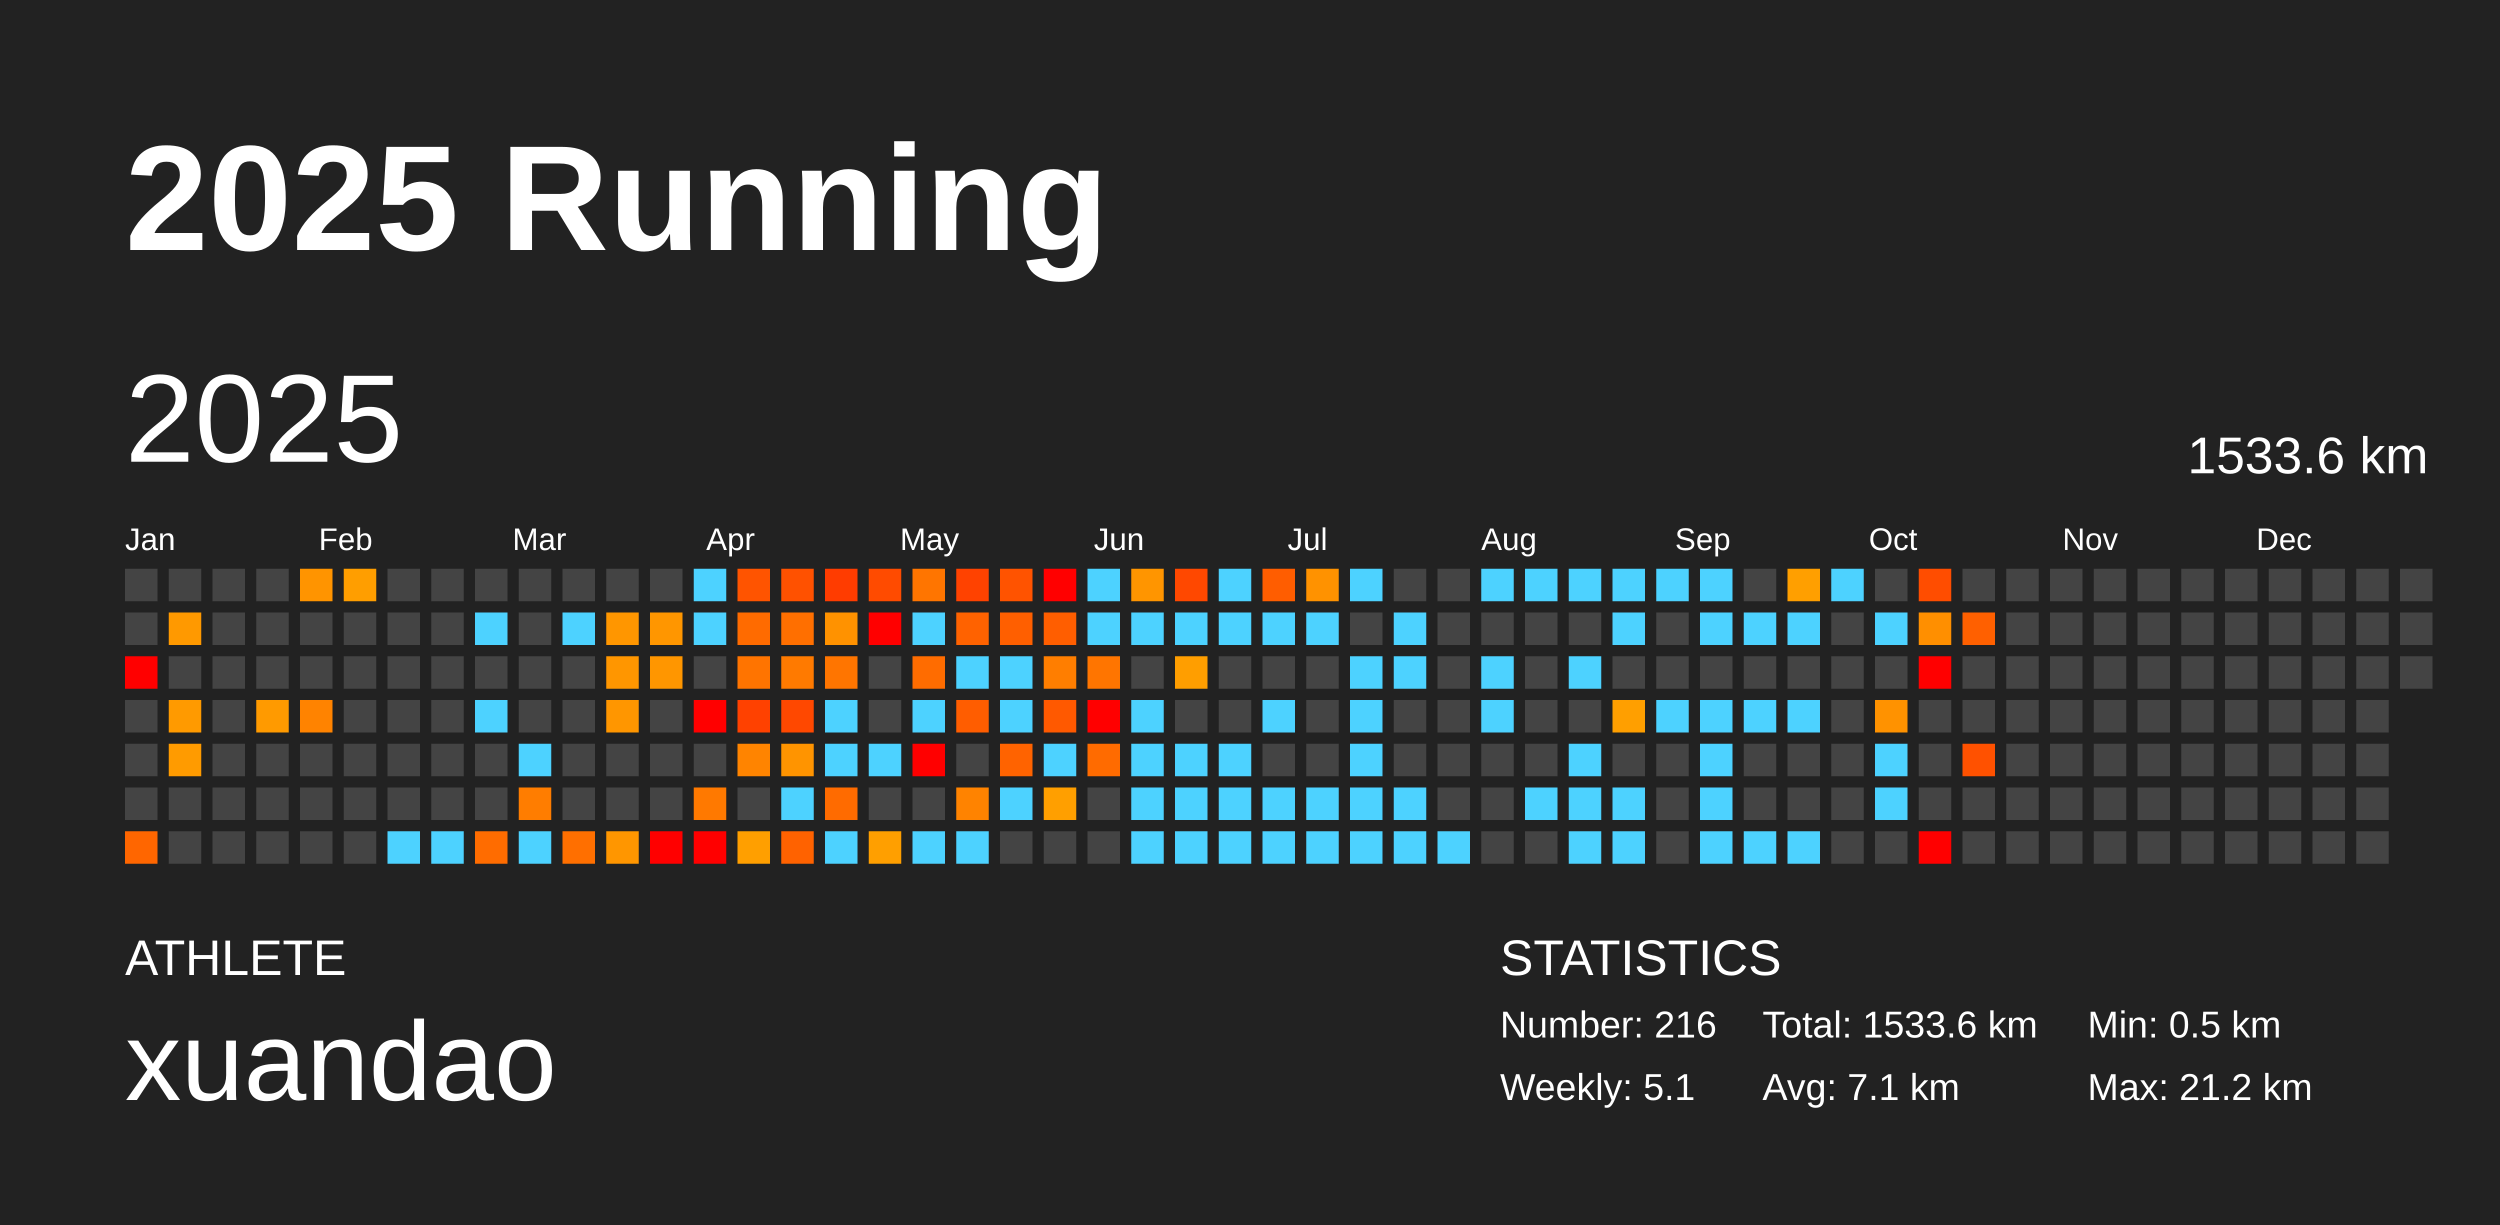
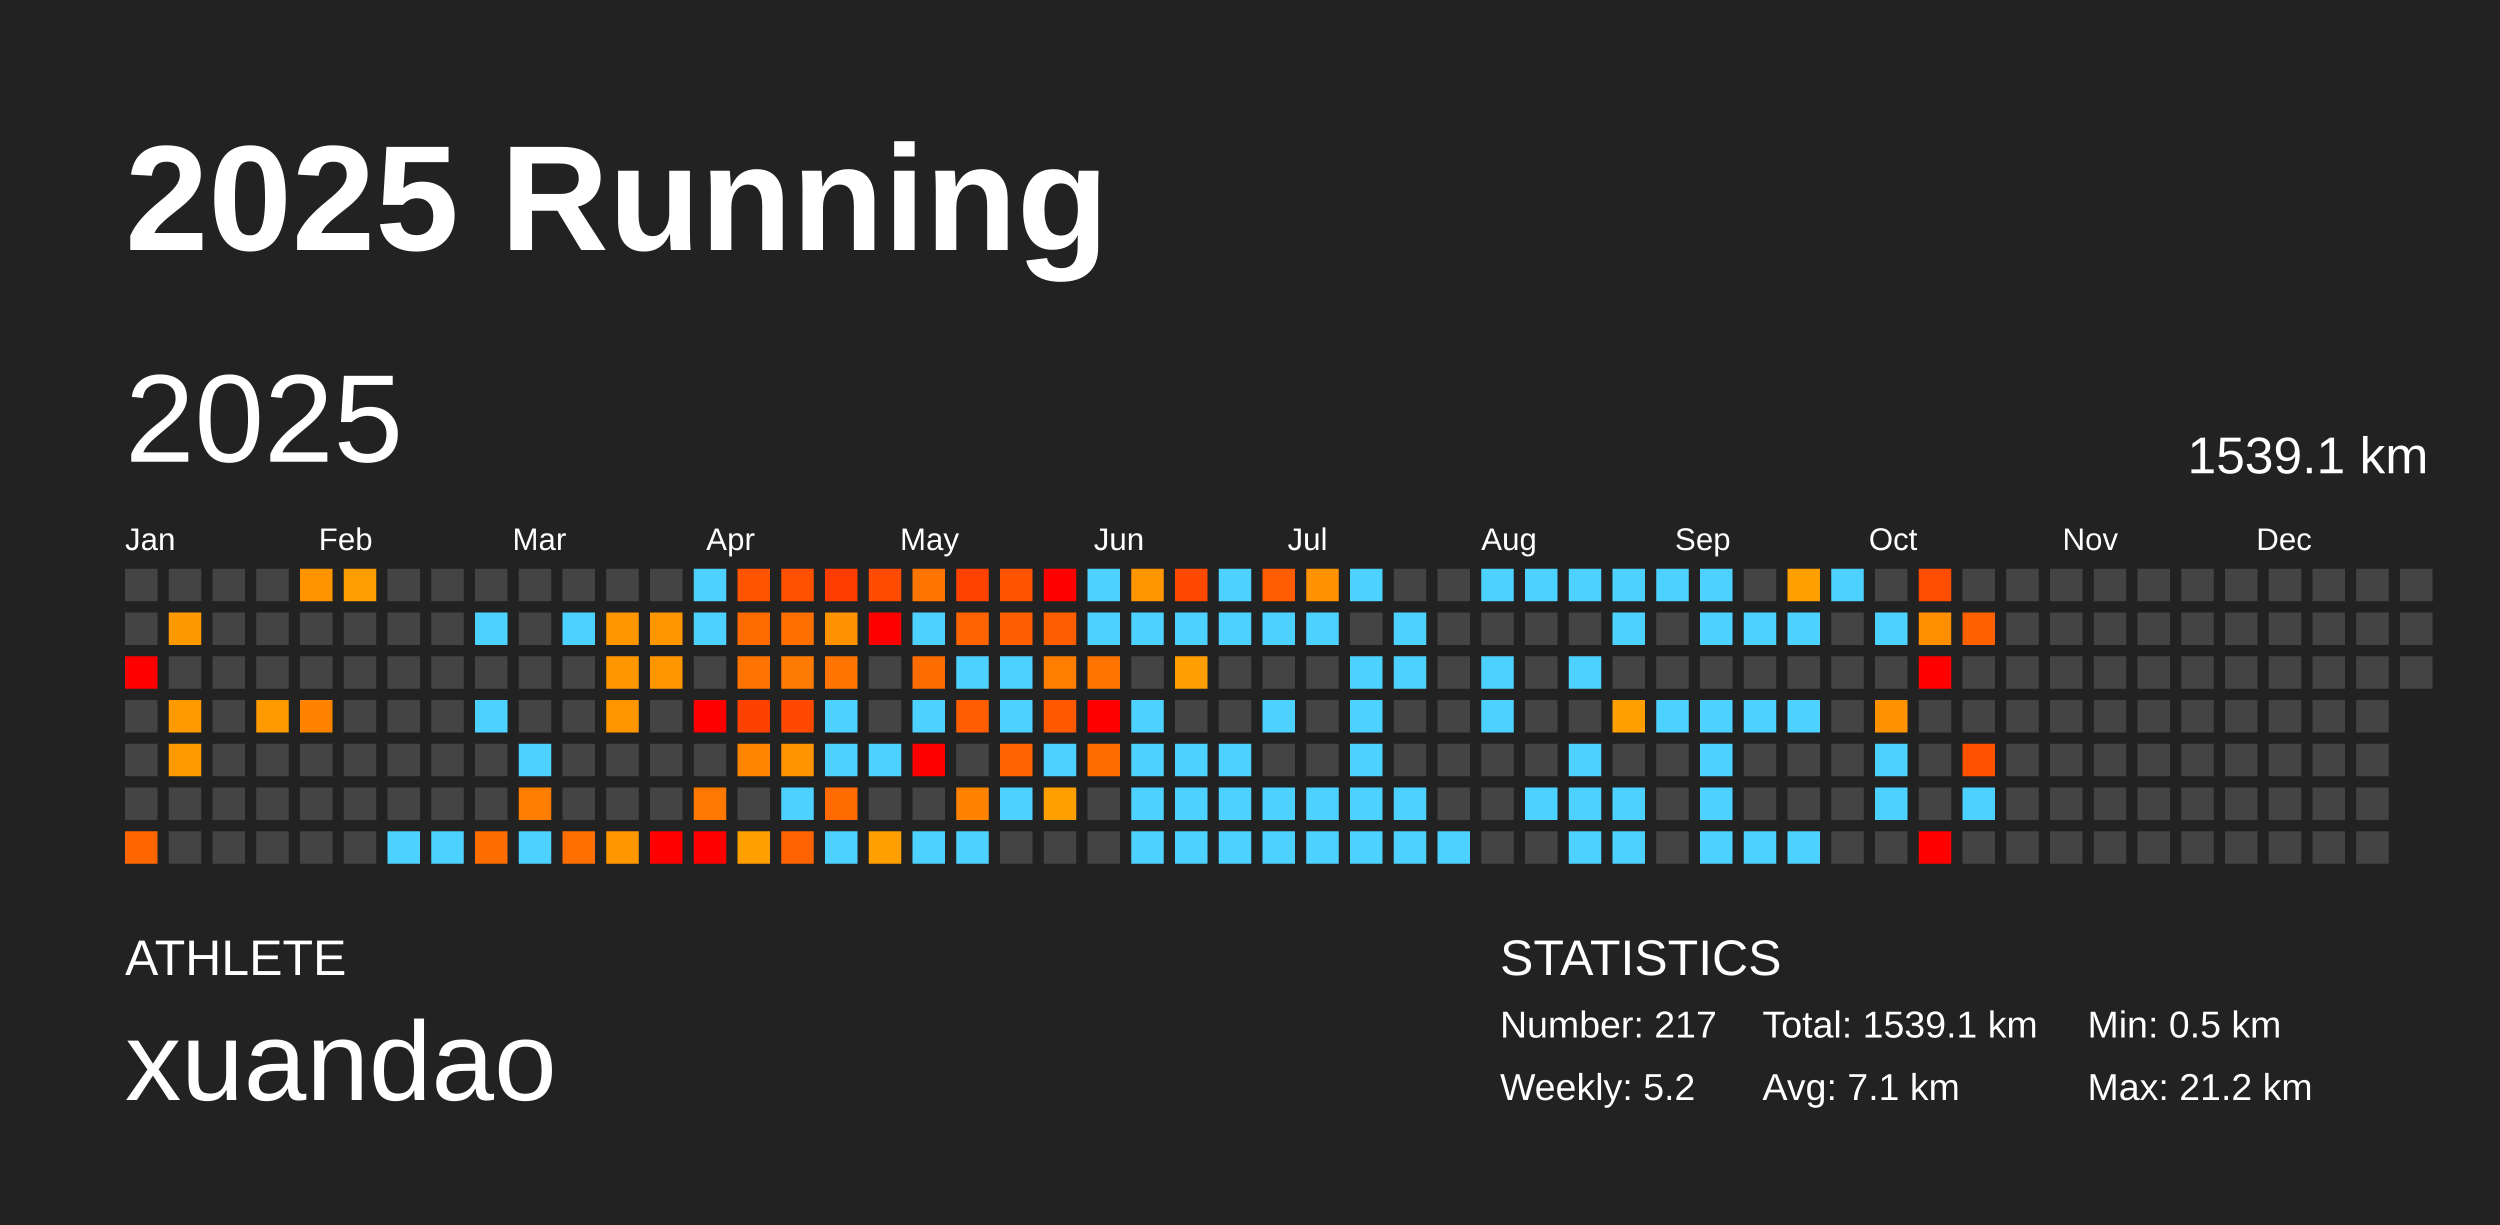
<svg xmlns="http://www.w3.org/2000/svg" baseProfile="full" height="98mm" version="1.1" viewBox="0,0,200,98" width="200mm">
  <defs />
  <rect fill="#222222" height="98" width="200" x="0" y="0" />
  <text fill="#FFFFFF" style="font-size:12px; font-family:Arial; font-weight:bold;" x="10" y="20">2025 Running</text>
  <text fill="#FFFFFF" style="font-size:4px; font-family:Arial" x="10" y="78">ATHLETE</text>
  <text fill="#FFFFFF" style="font-size:9px; font-family:Arial" x="10" y="88">xuandao</text>
  <text fill="#FFFFFF" style="font-size:4px; font-family:Arial" x="120" y="78">STATISTICS</text>
-   <text fill="#FFFFFF" style="font-size:3px; font-family:Arial" x="120" y="83">Number: 216</text>
-   <text fill="#FFFFFF" style="font-size:3px; font-family:Arial" x="120" y="88">Weekly: 5.1</text>
-   <text fill="#FFFFFF" style="font-size:3px; font-family:Arial" x="141" y="83">Total: 1533.6 km</text>
+   <text fill="#FFFFFF" style="font-size:3px; font-family:Arial" x="120" y="83">Number: 217</text>
+   <text fill="#FFFFFF" style="font-size:3px; font-family:Arial" x="120" y="88">Weekly: 5.2</text>
+   <text fill="#FFFFFF" style="font-size:3px; font-family:Arial" x="141" y="83">Total: 1539.1 km</text>
  <text fill="#FFFFFF" style="font-size:3px; font-family:Arial" x="141" y="88">Avg: 7.1 km</text>
  <text fill="#FFFFFF" style="font-size:3px; font-family:Arial" x="167" y="83">Min: 0.5 km</text>
  <text fill="#FFFFFF" style="font-size:3px; font-family:Arial" x="167" y="88">Max: 21.2 km</text>
  <text dominant-baseline="hanging" fill="#FFFFFF" style="font-size:10.0px; font-family:Arial;" x="10" y="30">2025</text>
-   <text dominant-baseline="hanging" fill="#FFFFFF" style="font-size:4.125px; font-family:Arial;" x="175" y="35">1533.6 km</text>
+   <text dominant-baseline="hanging" fill="#FFFFFF" style="font-size:4.125px; font-family:Arial;" x="175" y="35">1539.1 km</text>
  <text fill="#FFFFFF" style="font-size:2.5px; font-family:Arial" x="10.0" y="44">Jan</text>
  <text fill="#FFFFFF" style="font-size:2.5px; font-family:Arial" x="25.5" y="44">Feb</text>
  <text fill="#FFFFFF" style="font-size:2.5px; font-family:Arial" x="41.0" y="44">Mar</text>
  <text fill="#FFFFFF" style="font-size:2.5px; font-family:Arial" x="56.5" y="44">Apr</text>
  <text fill="#FFFFFF" style="font-size:2.5px; font-family:Arial" x="72.0" y="44">May</text>
  <text fill="#FFFFFF" style="font-size:2.5px; font-family:Arial" x="87.5" y="44">Jun</text>
  <text fill="#FFFFFF" style="font-size:2.5px; font-family:Arial" x="103.0" y="44">Jul</text>
  <text fill="#FFFFFF" style="font-size:2.5px; font-family:Arial" x="118.5" y="44">Aug</text>
  <text fill="#FFFFFF" style="font-size:2.5px; font-family:Arial" x="134.0" y="44">Sep</text>
  <text fill="#FFFFFF" style="font-size:2.5px; font-family:Arial" x="149.5" y="44">Oct</text>
  <text fill="#FFFFFF" style="font-size:2.5px; font-family:Arial" x="165.0" y="44">Nov</text>
  <text fill="#FFFFFF" style="font-size:2.5px; font-family:Arial" x="180.5" y="44">Dec</text>
  <rect fill="#444444" height="2.6" width="2.6" x="10.0" y="45.5" />
  <rect fill="#444444" height="2.6" width="2.6" x="10.0" y="49.0" />
  <rect fill="red" height="2.6" width="2.6" x="10.0" y="52.5" />
  <rect fill="#444444" height="2.6" width="2.6" x="10.0" y="56.0" />
  <rect fill="#444444" height="2.6" width="2.6" x="10.0" y="59.5" />
  <rect fill="#444444" height="2.6" width="2.6" x="10.0" y="63.0" />
  <rect fill="#ff6600" height="2.6" width="2.6" x="10.0" y="66.5" />
  <rect fill="#444444" height="2.6" width="2.6" x="13.5" y="45.5" />
  <rect fill="#ff9900" height="2.6" width="2.6" x="13.5" y="49.0" />
  <rect fill="#444444" height="2.6" width="2.6" x="13.5" y="52.5" />
  <rect fill="#ff9a00" height="2.6" width="2.6" x="13.5" y="56.0" />
  <rect fill="#ff9b00" height="2.6" width="2.6" x="13.5" y="59.5" />
  <rect fill="#444444" height="2.6" width="2.6" x="13.5" y="63.0" />
  <rect fill="#444444" height="2.6" width="2.6" x="13.5" y="66.5" />
  <rect fill="#444444" height="2.6" width="2.6" x="17.0" y="45.5" />
  <rect fill="#444444" height="2.6" width="2.6" x="17.0" y="49.0" />
  <rect fill="#444444" height="2.6" width="2.6" x="17.0" y="52.5" />
  <rect fill="#444444" height="2.6" width="2.6" x="17.0" y="56.0" />
  <rect fill="#444444" height="2.6" width="2.6" x="17.0" y="59.5" />
  <rect fill="#444444" height="2.6" width="2.6" x="17.0" y="63.0" />
  <rect fill="#444444" height="2.6" width="2.6" x="17.0" y="66.5" />
  <rect fill="#444444" height="2.6" width="2.6" x="20.5" y="45.5" />
  <rect fill="#444444" height="2.6" width="2.6" x="20.5" y="49.0" />
  <rect fill="#444444" height="2.6" width="2.6" x="20.5" y="52.5" />
  <rect fill="#ff9a00" height="2.6" width="2.6" x="20.5" y="56.0" />
  <rect fill="#444444" height="2.6" width="2.6" x="20.5" y="59.5" />
  <rect fill="#444444" height="2.6" width="2.6" x="20.5" y="63.0" />
  <rect fill="#444444" height="2.6" width="2.6" x="20.5" y="66.5" />
  <rect fill="#ff9400" height="2.6" width="2.6" x="24.0" y="45.5" />
  <rect fill="#444444" height="2.6" width="2.6" x="24.0" y="49.0" />
  <rect fill="#444444" height="2.6" width="2.6" x="24.0" y="52.5" />
  <rect fill="#ff8300" height="2.6" width="2.6" x="24.0" y="56.0" />
  <rect fill="#444444" height="2.6" width="2.6" x="24.0" y="59.5" />
  <rect fill="#444444" height="2.6" width="2.6" x="24.0" y="63.0" />
  <rect fill="#444444" height="2.6" width="2.6" x="24.0" y="66.5" />
  <rect fill="#ff9e00" height="2.6" width="2.6" x="27.5" y="45.5" />
  <rect fill="#444444" height="2.6" width="2.6" x="27.5" y="49.0" />
  <rect fill="#444444" height="2.6" width="2.6" x="27.5" y="52.5" />
  <rect fill="#444444" height="2.6" width="2.6" x="27.5" y="56.0" />
  <rect fill="#444444" height="2.6" width="2.6" x="27.5" y="59.5" />
  <rect fill="#444444" height="2.6" width="2.6" x="27.5" y="63.0" />
  <rect fill="#444444" height="2.6" width="2.6" x="27.5" y="66.5" />
  <rect fill="#444444" height="2.6" width="2.6" x="31.0" y="45.5" />
  <rect fill="#444444" height="2.6" width="2.6" x="31.0" y="49.0" />
  <rect fill="#444444" height="2.6" width="2.6" x="31.0" y="52.5" />
  <rect fill="#444444" height="2.6" width="2.6" x="31.0" y="56.0" />
  <rect fill="#444444" height="2.6" width="2.6" x="31.0" y="59.5" />
  <rect fill="#444444" height="2.6" width="2.6" x="31.0" y="63.0" />
  <rect fill="#4dd2ff" height="2.6" width="2.6" x="31.0" y="66.5" />
  <rect fill="#444444" height="2.6" width="2.6" x="34.5" y="45.5" />
  <rect fill="#444444" height="2.6" width="2.6" x="34.5" y="49.0" />
  <rect fill="#444444" height="2.6" width="2.6" x="34.5" y="52.5" />
  <rect fill="#444444" height="2.6" width="2.6" x="34.5" y="56.0" />
  <rect fill="#444444" height="2.6" width="2.6" x="34.5" y="59.5" />
  <rect fill="#444444" height="2.6" width="2.6" x="34.5" y="63.0" />
  <rect fill="#4dd2ff" height="2.6" width="2.6" x="34.5" y="66.5" />
  <rect fill="#444444" height="2.6" width="2.6" x="38.0" y="45.5" />
  <rect fill="#4dd2ff" height="2.6" width="2.6" x="38.0" y="49.0" />
  <rect fill="#444444" height="2.6" width="2.6" x="38.0" y="52.5" />
  <rect fill="#4dd2ff" height="2.6" width="2.6" x="38.0" y="56.0" />
  <rect fill="#444444" height="2.6" width="2.6" x="38.0" y="59.5" />
  <rect fill="#444444" height="2.6" width="2.6" x="38.0" y="63.0" />
  <rect fill="#ff6c00" height="2.6" width="2.6" x="38.0" y="66.5" />
  <rect fill="#444444" height="2.6" width="2.6" x="41.5" y="45.5" />
  <rect fill="#444444" height="2.6" width="2.6" x="41.5" y="49.0" />
  <rect fill="#444444" height="2.6" width="2.6" x="41.5" y="52.5" />
  <rect fill="#444444" height="2.6" width="2.6" x="41.5" y="56.0" />
  <rect fill="#4dd2ff" height="2.6" width="2.6" x="41.5" y="59.5" />
  <rect fill="#ff7d00" height="2.6" width="2.6" x="41.5" y="63.0" />
  <rect fill="#4dd2ff" height="2.6" width="2.6" x="41.5" y="66.5" />
  <rect fill="#444444" height="2.6" width="2.6" x="45.0" y="45.5" />
  <rect fill="#4dd2ff" height="2.6" width="2.6" x="45.0" y="49.0" />
  <rect fill="#444444" height="2.6" width="2.6" x="45.0" y="52.5" />
  <rect fill="#444444" height="2.6" width="2.6" x="45.0" y="56.0" />
  <rect fill="#444444" height="2.6" width="2.6" x="45.0" y="59.5" />
  <rect fill="#444444" height="2.6" width="2.6" x="45.0" y="63.0" />
  <rect fill="#ff6f00" height="2.6" width="2.6" x="45.0" y="66.5" />
  <rect fill="#444444" height="2.6" width="2.6" x="48.5" y="45.5" />
  <rect fill="#ff9600" height="2.6" width="2.6" x="48.5" y="49.0" />
  <rect fill="#ff9600" height="2.6" width="2.6" x="48.5" y="52.5" />
  <rect fill="#ff9600" height="2.6" width="2.6" x="48.5" y="56.0" />
  <rect fill="#444444" height="2.6" width="2.6" x="48.5" y="59.5" />
  <rect fill="#444444" height="2.6" width="2.6" x="48.5" y="63.0" />
  <rect fill="#ff9600" height="2.6" width="2.6" x="48.5" y="66.5" />
  <rect fill="#444444" height="2.6" width="2.6" x="52.0" y="45.5" />
  <rect fill="#ff9600" height="2.6" width="2.6" x="52.0" y="49.0" />
  <rect fill="#ff9600" height="2.6" width="2.6" x="52.0" y="52.5" />
  <rect fill="#444444" height="2.6" width="2.6" x="52.0" y="56.0" />
  <rect fill="#444444" height="2.6" width="2.6" x="52.0" y="59.5" />
  <rect fill="#444444" height="2.6" width="2.6" x="52.0" y="63.0" />
  <rect fill="red" height="2.6" width="2.6" x="52.0" y="66.5" />
  <rect fill="#4dd2ff" height="2.6" width="2.6" x="55.5" y="45.5" />
  <rect fill="#4dd2ff" height="2.6" width="2.6" x="55.5" y="49.0" />
  <rect fill="#444444" height="2.6" width="2.6" x="55.5" y="52.5" />
  <rect fill="red" height="2.6" width="2.6" x="55.5" y="56.0" />
  <rect fill="#444444" height="2.6" width="2.6" x="55.5" y="59.5" />
  <rect fill="#ff7900" height="2.6" width="2.6" x="55.5" y="63.0" />
  <rect fill="red" height="2.6" width="2.6" x="55.5" y="66.5" />
  <rect fill="#ff5400" height="2.6" width="2.6" x="59.0" y="45.5" />
  <rect fill="#ff6b00" height="2.6" width="2.6" x="59.0" y="49.0" />
  <rect fill="#ff7400" height="2.6" width="2.6" x="59.0" y="52.5" />
  <rect fill="#ff4100" height="2.6" width="2.6" x="59.0" y="56.0" />
  <rect fill="#ff8400" height="2.6" width="2.6" x="59.0" y="59.5" />
  <rect fill="#444444" height="2.6" width="2.6" x="59.0" y="63.0" />
  <rect fill="#ff9f00" height="2.6" width="2.6" x="59.0" y="66.5" />
  <rect fill="#ff5100" height="2.6" width="2.6" x="62.5" y="45.5" />
  <rect fill="#ff6f00" height="2.6" width="2.6" x="62.5" y="49.0" />
  <rect fill="#ff7a00" height="2.6" width="2.6" x="62.5" y="52.5" />
  <rect fill="#ff4800" height="2.6" width="2.6" x="62.5" y="56.0" />
  <rect fill="#ff9400" height="2.6" width="2.6" x="62.5" y="59.5" />
  <rect fill="#4dd2ff" height="2.6" width="2.6" x="62.5" y="63.0" />
  <rect fill="#ff6200" height="2.6" width="2.6" x="62.5" y="66.5" />
  <rect fill="#ff3c00" height="2.6" width="2.6" x="66.0" y="45.5" />
  <rect fill="#ff9200" height="2.6" width="2.6" x="66.0" y="49.0" />
  <rect fill="#ff7500" height="2.6" width="2.6" x="66.0" y="52.5" />
  <rect fill="#4dd2ff" height="2.6" width="2.6" x="66.0" y="56.0" />
  <rect fill="#4dd2ff" height="2.6" width="2.6" x="66.0" y="59.5" />
  <rect fill="#ff6b00" height="2.6" width="2.6" x="66.0" y="63.0" />
  <rect fill="#4dd2ff" height="2.6" width="2.6" x="66.0" y="66.5" />
  <rect fill="#ff4b00" height="2.6" width="2.6" x="69.5" y="45.5" />
  <rect fill="red" height="2.6" width="2.6" x="69.5" y="49.0" />
  <rect fill="#444444" height="2.6" width="2.6" x="69.5" y="52.5" />
  <rect fill="#444444" height="2.6" width="2.6" x="69.5" y="56.0" />
  <rect fill="#4dd2ff" height="2.6" width="2.6" x="69.5" y="59.5" />
  <rect fill="#444444" height="2.6" width="2.6" x="69.5" y="63.0" />
  <rect fill="#ff9f00" height="2.6" width="2.6" x="69.5" y="66.5" />
  <rect fill="#ff7500" height="2.6" width="2.6" x="73.0" y="45.5" />
  <rect fill="#4dd2ff" height="2.6" width="2.6" x="73.0" y="49.0" />
  <rect fill="#ff6c00" height="2.6" width="2.6" x="73.0" y="52.5" />
  <rect fill="#4dd2ff" height="2.6" width="2.6" x="73.0" y="56.0" />
  <rect fill="red" height="2.6" width="2.6" x="73.0" y="59.5" />
  <rect fill="#444444" height="2.6" width="2.6" x="73.0" y="63.0" />
  <rect fill="#4dd2ff" height="2.6" width="2.6" x="73.0" y="66.5" />
  <rect fill="#ff4200" height="2.6" width="2.6" x="76.5" y="45.5" />
  <rect fill="#ff6200" height="2.6" width="2.6" x="76.5" y="49.0" />
  <rect fill="#4dd2ff" height="2.6" width="2.6" x="76.5" y="52.5" />
  <rect fill="#ff5d00" height="2.6" width="2.6" x="76.5" y="56.0" />
  <rect fill="#444444" height="2.6" width="2.6" x="76.5" y="59.5" />
  <rect fill="#ff8300" height="2.6" width="2.6" x="76.5" y="63.0" />
  <rect fill="#4dd2ff" height="2.6" width="2.6" x="76.5" y="66.5" />
  <rect fill="#ff5300" height="2.6" width="2.6" x="80.0" y="45.5" />
  <rect fill="#ff5f00" height="2.6" width="2.6" x="80.0" y="49.0" />
  <rect fill="#4dd2ff" height="2.6" width="2.6" x="80.0" y="52.5" />
  <rect fill="#4dd2ff" height="2.6" width="2.6" x="80.0" y="56.0" />
  <rect fill="#ff6300" height="2.6" width="2.6" x="80.0" y="59.5" />
  <rect fill="#4dd2ff" height="2.6" width="2.6" x="80.0" y="63.0" />
  <rect fill="#444444" height="2.6" width="2.6" x="80.0" y="66.5" />
  <rect fill="red" height="2.6" width="2.6" x="83.5" y="45.5" />
  <rect fill="#ff5e00" height="2.6" width="2.6" x="83.5" y="49.0" />
  <rect fill="#ff7e00" height="2.6" width="2.6" x="83.5" y="52.5" />
  <rect fill="#ff5900" height="2.6" width="2.6" x="83.5" y="56.0" />
  <rect fill="#4dd2ff" height="2.6" width="2.6" x="83.5" y="59.5" />
  <rect fill="#ff9f00" height="2.6" width="2.6" x="83.5" y="63.0" />
  <rect fill="#444444" height="2.6" width="2.6" x="83.5" y="66.5" />
  <rect fill="#4dd2ff" height="2.6" width="2.6" x="87.0" y="45.5" />
  <rect fill="#4dd2ff" height="2.6" width="2.6" x="87.0" y="49.0" />
  <rect fill="#ff7500" height="2.6" width="2.6" x="87.0" y="52.5" />
  <rect fill="red" height="2.6" width="2.6" x="87.0" y="56.0" />
  <rect fill="#ff6b00" height="2.6" width="2.6" x="87.0" y="59.5" />
  <rect fill="#444444" height="2.6" width="2.6" x="87.0" y="63.0" />
  <rect fill="#444444" height="2.6" width="2.6" x="87.0" y="66.5" />
  <rect fill="#ff9500" height="2.6" width="2.6" x="90.5" y="45.5" />
  <rect fill="#4dd2ff" height="2.6" width="2.6" x="90.5" y="49.0" />
  <rect fill="#444444" height="2.6" width="2.6" x="90.5" y="52.5" />
  <rect fill="#4dd2ff" height="2.6" width="2.6" x="90.5" y="56.0" />
  <rect fill="#4dd2ff" height="2.6" width="2.6" x="90.5" y="59.5" />
  <rect fill="#4dd2ff" height="2.6" width="2.6" x="90.5" y="63.0" />
  <rect fill="#4dd2ff" height="2.6" width="2.6" x="90.5" y="66.5" />
  <rect fill="#ff4800" height="2.6" width="2.6" x="94.0" y="45.5" />
  <rect fill="#4dd2ff" height="2.6" width="2.6" x="94.0" y="49.0" />
  <rect fill="#ff9e00" height="2.6" width="2.6" x="94.0" y="52.5" />
  <rect fill="#444444" height="2.6" width="2.6" x="94.0" y="56.0" />
  <rect fill="#4dd2ff" height="2.6" width="2.6" x="94.0" y="59.5" />
  <rect fill="#4dd2ff" height="2.6" width="2.6" x="94.0" y="63.0" />
  <rect fill="#4dd2ff" height="2.6" width="2.6" x="94.0" y="66.5" />
  <rect fill="#4dd2ff" height="2.6" width="2.6" x="97.5" y="45.5" />
  <rect fill="#4dd2ff" height="2.6" width="2.6" x="97.5" y="49.0" />
  <rect fill="#444444" height="2.6" width="2.6" x="97.5" y="52.5" />
  <rect fill="#444444" height="2.6" width="2.6" x="97.5" y="56.0" />
  <rect fill="#4dd2ff" height="2.6" width="2.6" x="97.5" y="59.5" />
  <rect fill="#4dd2ff" height="2.6" width="2.6" x="97.5" y="63.0" />
  <rect fill="#4dd2ff" height="2.6" width="2.6" x="97.5" y="66.5" />
  <rect fill="#ff5d00" height="2.6" width="2.6" x="101.0" y="45.5" />
  <rect fill="#4dd2ff" height="2.6" width="2.6" x="101.0" y="49.0" />
  <rect fill="#444444" height="2.6" width="2.6" x="101.0" y="52.5" />
  <rect fill="#4dd2ff" height="2.6" width="2.6" x="101.0" y="56.0" />
  <rect fill="#444444" height="2.6" width="2.6" x="101.0" y="59.5" />
  <rect fill="#4dd2ff" height="2.6" width="2.6" x="101.0" y="63.0" />
  <rect fill="#4dd2ff" height="2.6" width="2.6" x="101.0" y="66.5" />
  <rect fill="#ff9200" height="2.6" width="2.6" x="104.5" y="45.5" />
  <rect fill="#4dd2ff" height="2.6" width="2.6" x="104.5" y="49.0" />
  <rect fill="#444444" height="2.6" width="2.6" x="104.5" y="52.5" />
  <rect fill="#444444" height="2.6" width="2.6" x="104.5" y="56.0" />
  <rect fill="#444444" height="2.6" width="2.6" x="104.5" y="59.5" />
  <rect fill="#4dd2ff" height="2.6" width="2.6" x="104.5" y="63.0" />
  <rect fill="#4dd2ff" height="2.6" width="2.6" x="104.5" y="66.5" />
  <rect fill="#4dd2ff" height="2.6" width="2.6" x="108.0" y="45.5" />
  <rect fill="#444444" height="2.6" width="2.6" x="108.0" y="49.0" />
  <rect fill="#4dd2ff" height="2.6" width="2.6" x="108.0" y="52.5" />
  <rect fill="#4dd2ff" height="2.6" width="2.6" x="108.0" y="56.0" />
  <rect fill="#4dd2ff" height="2.6" width="2.6" x="108.0" y="59.5" />
  <rect fill="#4dd2ff" height="2.6" width="2.6" x="108.0" y="63.0" />
  <rect fill="#4dd2ff" height="2.6" width="2.6" x="108.0" y="66.5" />
  <rect fill="#444444" height="2.6" width="2.6" x="111.5" y="45.5" />
  <rect fill="#4dd2ff" height="2.6" width="2.6" x="111.5" y="49.0" />
  <rect fill="#4dd2ff" height="2.6" width="2.6" x="111.5" y="52.5" />
  <rect fill="#444444" height="2.6" width="2.6" x="111.5" y="56.0" />
  <rect fill="#444444" height="2.6" width="2.6" x="111.5" y="59.5" />
  <rect fill="#4dd2ff" height="2.6" width="2.6" x="111.5" y="63.0" />
  <rect fill="#4dd2ff" height="2.6" width="2.6" x="111.5" y="66.5" />
  <rect fill="#444444" height="2.6" width="2.6" x="115.0" y="45.5" />
  <rect fill="#444444" height="2.6" width="2.6" x="115.0" y="49.0" />
  <rect fill="#444444" height="2.6" width="2.6" x="115.0" y="52.5" />
  <rect fill="#444444" height="2.6" width="2.6" x="115.0" y="56.0" />
  <rect fill="#444444" height="2.6" width="2.6" x="115.0" y="59.5" />
  <rect fill="#444444" height="2.6" width="2.6" x="115.0" y="63.0" />
  <rect fill="#4dd2ff" height="2.6" width="2.6" x="115.0" y="66.5" />
  <rect fill="#4dd2ff" height="2.6" width="2.6" x="118.5" y="45.5" />
  <rect fill="#444444" height="2.6" width="2.6" x="118.5" y="49.0" />
  <rect fill="#4dd2ff" height="2.6" width="2.6" x="118.5" y="52.5" />
  <rect fill="#4dd2ff" height="2.6" width="2.6" x="118.5" y="56.0" />
  <rect fill="#444444" height="2.6" width="2.6" x="118.5" y="59.5" />
  <rect fill="#444444" height="2.6" width="2.6" x="118.5" y="63.0" />
  <rect fill="#444444" height="2.6" width="2.6" x="118.5" y="66.5" />
  <rect fill="#4dd2ff" height="2.6" width="2.6" x="122.0" y="45.5" />
  <rect fill="#444444" height="2.6" width="2.6" x="122.0" y="49.0" />
  <rect fill="#444444" height="2.6" width="2.6" x="122.0" y="52.5" />
  <rect fill="#444444" height="2.6" width="2.6" x="122.0" y="56.0" />
  <rect fill="#444444" height="2.6" width="2.6" x="122.0" y="59.5" />
  <rect fill="#4dd2ff" height="2.6" width="2.6" x="122.0" y="63.0" />
  <rect fill="#444444" height="2.6" width="2.6" x="122.0" y="66.5" />
  <rect fill="#4dd2ff" height="2.6" width="2.6" x="125.5" y="45.5" />
  <rect fill="#444444" height="2.6" width="2.6" x="125.5" y="49.0" />
  <rect fill="#4dd2ff" height="2.6" width="2.6" x="125.5" y="52.5" />
  <rect fill="#444444" height="2.6" width="2.6" x="125.5" y="56.0" />
  <rect fill="#4dd2ff" height="2.6" width="2.6" x="125.5" y="59.5" />
  <rect fill="#4dd2ff" height="2.6" width="2.6" x="125.5" y="63.0" />
  <rect fill="#4dd2ff" height="2.6" width="2.6" x="125.5" y="66.5" />
  <rect fill="#4dd2ff" height="2.6" width="2.6" x="129.0" y="45.5" />
  <rect fill="#4dd2ff" height="2.6" width="2.6" x="129.0" y="49.0" />
  <rect fill="#444444" height="2.6" width="2.6" x="129.0" y="52.5" />
  <rect fill="#ff9f00" height="2.6" width="2.6" x="129.0" y="56.0" />
  <rect fill="#444444" height="2.6" width="2.6" x="129.0" y="59.5" />
  <rect fill="#4dd2ff" height="2.6" width="2.6" x="129.0" y="63.0" />
  <rect fill="#4dd2ff" height="2.6" width="2.6" x="129.0" y="66.5" />
  <rect fill="#4dd2ff" height="2.6" width="2.6" x="132.5" y="45.5" />
  <rect fill="#444444" height="2.6" width="2.6" x="132.5" y="49.0" />
  <rect fill="#444444" height="2.6" width="2.6" x="132.5" y="52.5" />
  <rect fill="#4dd2ff" height="2.6" width="2.6" x="132.5" y="56.0" />
  <rect fill="#444444" height="2.6" width="2.6" x="132.5" y="59.5" />
  <rect fill="#444444" height="2.6" width="2.6" x="132.5" y="63.0" />
  <rect fill="#444444" height="2.6" width="2.6" x="132.5" y="66.5" />
  <rect fill="#4dd2ff" height="2.6" width="2.6" x="136.0" y="45.5" />
  <rect fill="#4dd2ff" height="2.6" width="2.6" x="136.0" y="49.0" />
  <rect fill="#444444" height="2.6" width="2.6" x="136.0" y="52.5" />
  <rect fill="#4dd2ff" height="2.6" width="2.6" x="136.0" y="56.0" />
  <rect fill="#4dd2ff" height="2.6" width="2.6" x="136.0" y="59.5" />
  <rect fill="#4dd2ff" height="2.6" width="2.6" x="136.0" y="63.0" />
  <rect fill="#4dd2ff" height="2.6" width="2.6" x="136.0" y="66.5" />
  <rect fill="#444444" height="2.6" width="2.6" x="139.5" y="45.5" />
  <rect fill="#4dd2ff" height="2.6" width="2.6" x="139.5" y="49.0" />
  <rect fill="#444444" height="2.6" width="2.6" x="139.5" y="52.5" />
  <rect fill="#4dd2ff" height="2.6" width="2.6" x="139.5" y="56.0" />
  <rect fill="#444444" height="2.6" width="2.6" x="139.5" y="59.5" />
  <rect fill="#444444" height="2.6" width="2.6" x="139.5" y="63.0" />
  <rect fill="#4dd2ff" height="2.6" width="2.6" x="139.5" y="66.5" />
  <rect fill="#ff9f00" height="2.6" width="2.6" x="143.0" y="45.5" />
  <rect fill="#4dd2ff" height="2.6" width="2.6" x="143.0" y="49.0" />
  <rect fill="#444444" height="2.6" width="2.6" x="143.0" y="52.5" />
  <rect fill="#4dd2ff" height="2.6" width="2.6" x="143.0" y="56.0" />
  <rect fill="#444444" height="2.6" width="2.6" x="143.0" y="59.5" />
  <rect fill="#444444" height="2.6" width="2.6" x="143.0" y="63.0" />
  <rect fill="#4dd2ff" height="2.6" width="2.6" x="143.0" y="66.5" />
  <rect fill="#4dd2ff" height="2.6" width="2.6" x="146.5" y="45.5" />
  <rect fill="#444444" height="2.6" width="2.6" x="146.5" y="49.0" />
  <rect fill="#444444" height="2.6" width="2.6" x="146.5" y="52.5" />
  <rect fill="#444444" height="2.6" width="2.6" x="146.5" y="56.0" />
  <rect fill="#444444" height="2.6" width="2.6" x="146.5" y="59.5" />
  <rect fill="#444444" height="2.6" width="2.6" x="146.5" y="63.0" />
  <rect fill="#444444" height="2.6" width="2.6" x="146.5" y="66.5" />
  <rect fill="#444444" height="2.6" width="2.6" x="150.0" y="45.5" />
  <rect fill="#4dd2ff" height="2.6" width="2.6" x="150.0" y="49.0" />
  <rect fill="#444444" height="2.6" width="2.6" x="150.0" y="52.5" />
  <rect fill="#ff9200" height="2.6" width="2.6" x="150.0" y="56.0" />
  <rect fill="#4dd2ff" height="2.6" width="2.6" x="150.0" y="59.5" />
  <rect fill="#4dd2ff" height="2.6" width="2.6" x="150.0" y="63.0" />
  <rect fill="#444444" height="2.6" width="2.6" x="150.0" y="66.5" />
  <rect fill="#ff4d00" height="2.6" width="2.6" x="153.5" y="45.5" />
  <rect fill="#ff8f00" height="2.6" width="2.6" x="153.5" y="49.0" />
  <rect fill="red" height="2.6" width="2.6" x="153.5" y="52.5" />
  <rect fill="#444444" height="2.6" width="2.6" x="153.5" y="56.0" />
  <rect fill="#444444" height="2.6" width="2.6" x="153.5" y="59.5" />
  <rect fill="#444444" height="2.6" width="2.6" x="153.5" y="63.0" />
  <rect fill="red" height="2.6" width="2.6" x="153.5" y="66.5" />
  <rect fill="#444444" height="2.6" width="2.6" x="157.0" y="45.5" />
  <rect fill="#ff6000" height="2.6" width="2.6" x="157.0" y="49.0" />
  <rect fill="#444444" height="2.6" width="2.6" x="157.0" y="52.5" />
  <rect fill="#444444" height="2.6" width="2.6" x="157.0" y="56.0" />
  <rect fill="#ff5100" height="2.6" width="2.6" x="157.0" y="59.5" />
-   <rect fill="#444444" height="2.6" width="2.6" x="157.0" y="63.0" />
+   <rect fill="#4dd2ff" height="2.6" width="2.6" x="157.0" y="63.0" />
  <rect fill="#444444" height="2.6" width="2.6" x="157.0" y="66.5" />
  <rect fill="#444444" height="2.6" width="2.6" x="160.5" y="45.5" />
  <rect fill="#444444" height="2.6" width="2.6" x="160.5" y="49.0" />
  <rect fill="#444444" height="2.6" width="2.6" x="160.5" y="52.5" />
  <rect fill="#444444" height="2.6" width="2.6" x="160.5" y="56.0" />
  <rect fill="#444444" height="2.6" width="2.6" x="160.5" y="59.5" />
  <rect fill="#444444" height="2.6" width="2.6" x="160.5" y="63.0" />
  <rect fill="#444444" height="2.6" width="2.6" x="160.5" y="66.5" />
  <rect fill="#444444" height="2.6" width="2.6" x="164.0" y="45.5" />
  <rect fill="#444444" height="2.6" width="2.6" x="164.0" y="49.0" />
  <rect fill="#444444" height="2.6" width="2.6" x="164.0" y="52.5" />
  <rect fill="#444444" height="2.6" width="2.6" x="164.0" y="56.0" />
  <rect fill="#444444" height="2.6" width="2.6" x="164.0" y="59.5" />
  <rect fill="#444444" height="2.6" width="2.6" x="164.0" y="63.0" />
  <rect fill="#444444" height="2.6" width="2.6" x="164.0" y="66.5" />
  <rect fill="#444444" height="2.6" width="2.6" x="167.5" y="45.5" />
  <rect fill="#444444" height="2.6" width="2.6" x="167.5" y="49.0" />
  <rect fill="#444444" height="2.6" width="2.6" x="167.5" y="52.5" />
  <rect fill="#444444" height="2.6" width="2.6" x="167.5" y="56.0" />
  <rect fill="#444444" height="2.6" width="2.6" x="167.5" y="59.5" />
  <rect fill="#444444" height="2.6" width="2.6" x="167.5" y="63.0" />
  <rect fill="#444444" height="2.6" width="2.6" x="167.5" y="66.5" />
  <rect fill="#444444" height="2.6" width="2.6" x="171.0" y="45.5" />
  <rect fill="#444444" height="2.6" width="2.6" x="171.0" y="49.0" />
  <rect fill="#444444" height="2.6" width="2.6" x="171.0" y="52.5" />
  <rect fill="#444444" height="2.6" width="2.6" x="171.0" y="56.0" />
  <rect fill="#444444" height="2.6" width="2.6" x="171.0" y="59.5" />
  <rect fill="#444444" height="2.6" width="2.6" x="171.0" y="63.0" />
  <rect fill="#444444" height="2.6" width="2.6" x="171.0" y="66.5" />
  <rect fill="#444444" height="2.6" width="2.6" x="174.5" y="45.5" />
  <rect fill="#444444" height="2.6" width="2.6" x="174.5" y="49.0" />
  <rect fill="#444444" height="2.6" width="2.6" x="174.5" y="52.5" />
  <rect fill="#444444" height="2.6" width="2.6" x="174.5" y="56.0" />
  <rect fill="#444444" height="2.6" width="2.6" x="174.5" y="59.5" />
  <rect fill="#444444" height="2.6" width="2.6" x="174.5" y="63.0" />
  <rect fill="#444444" height="2.6" width="2.6" x="174.5" y="66.5" />
  <rect fill="#444444" height="2.6" width="2.6" x="178.0" y="45.5" />
  <rect fill="#444444" height="2.6" width="2.6" x="178.0" y="49.0" />
  <rect fill="#444444" height="2.6" width="2.6" x="178.0" y="52.5" />
  <rect fill="#444444" height="2.6" width="2.6" x="178.0" y="56.0" />
  <rect fill="#444444" height="2.6" width="2.6" x="178.0" y="59.5" />
  <rect fill="#444444" height="2.6" width="2.6" x="178.0" y="63.0" />
  <rect fill="#444444" height="2.6" width="2.6" x="178.0" y="66.5" />
  <rect fill="#444444" height="2.6" width="2.6" x="181.5" y="45.5" />
  <rect fill="#444444" height="2.6" width="2.6" x="181.5" y="49.0" />
  <rect fill="#444444" height="2.6" width="2.6" x="181.5" y="52.5" />
  <rect fill="#444444" height="2.6" width="2.6" x="181.5" y="56.0" />
  <rect fill="#444444" height="2.6" width="2.6" x="181.5" y="59.5" />
  <rect fill="#444444" height="2.6" width="2.6" x="181.5" y="63.0" />
  <rect fill="#444444" height="2.6" width="2.6" x="181.5" y="66.5" />
  <rect fill="#444444" height="2.6" width="2.6" x="185.0" y="45.5" />
  <rect fill="#444444" height="2.6" width="2.6" x="185.0" y="49.0" />
  <rect fill="#444444" height="2.6" width="2.6" x="185.0" y="52.5" />
  <rect fill="#444444" height="2.6" width="2.6" x="185.0" y="56.0" />
  <rect fill="#444444" height="2.6" width="2.6" x="185.0" y="59.5" />
  <rect fill="#444444" height="2.6" width="2.6" x="185.0" y="63.0" />
  <rect fill="#444444" height="2.6" width="2.6" x="185.0" y="66.5" />
  <rect fill="#444444" height="2.6" width="2.6" x="188.5" y="45.5" />
  <rect fill="#444444" height="2.6" width="2.6" x="188.5" y="49.0" />
  <rect fill="#444444" height="2.6" width="2.6" x="188.5" y="52.5" />
  <rect fill="#444444" height="2.6" width="2.6" x="188.5" y="56.0" />
  <rect fill="#444444" height="2.6" width="2.6" x="188.5" y="59.5" />
  <rect fill="#444444" height="2.6" width="2.6" x="188.5" y="63.0" />
  <rect fill="#444444" height="2.6" width="2.6" x="188.5" y="66.5" />
  <rect fill="#444444" height="2.6" width="2.6" x="192.0" y="45.5" />
  <rect fill="#444444" height="2.6" width="2.6" x="192.0" y="49.0" />
  <rect fill="#444444" height="2.6" width="2.6" x="192.0" y="52.5" />
</svg>
